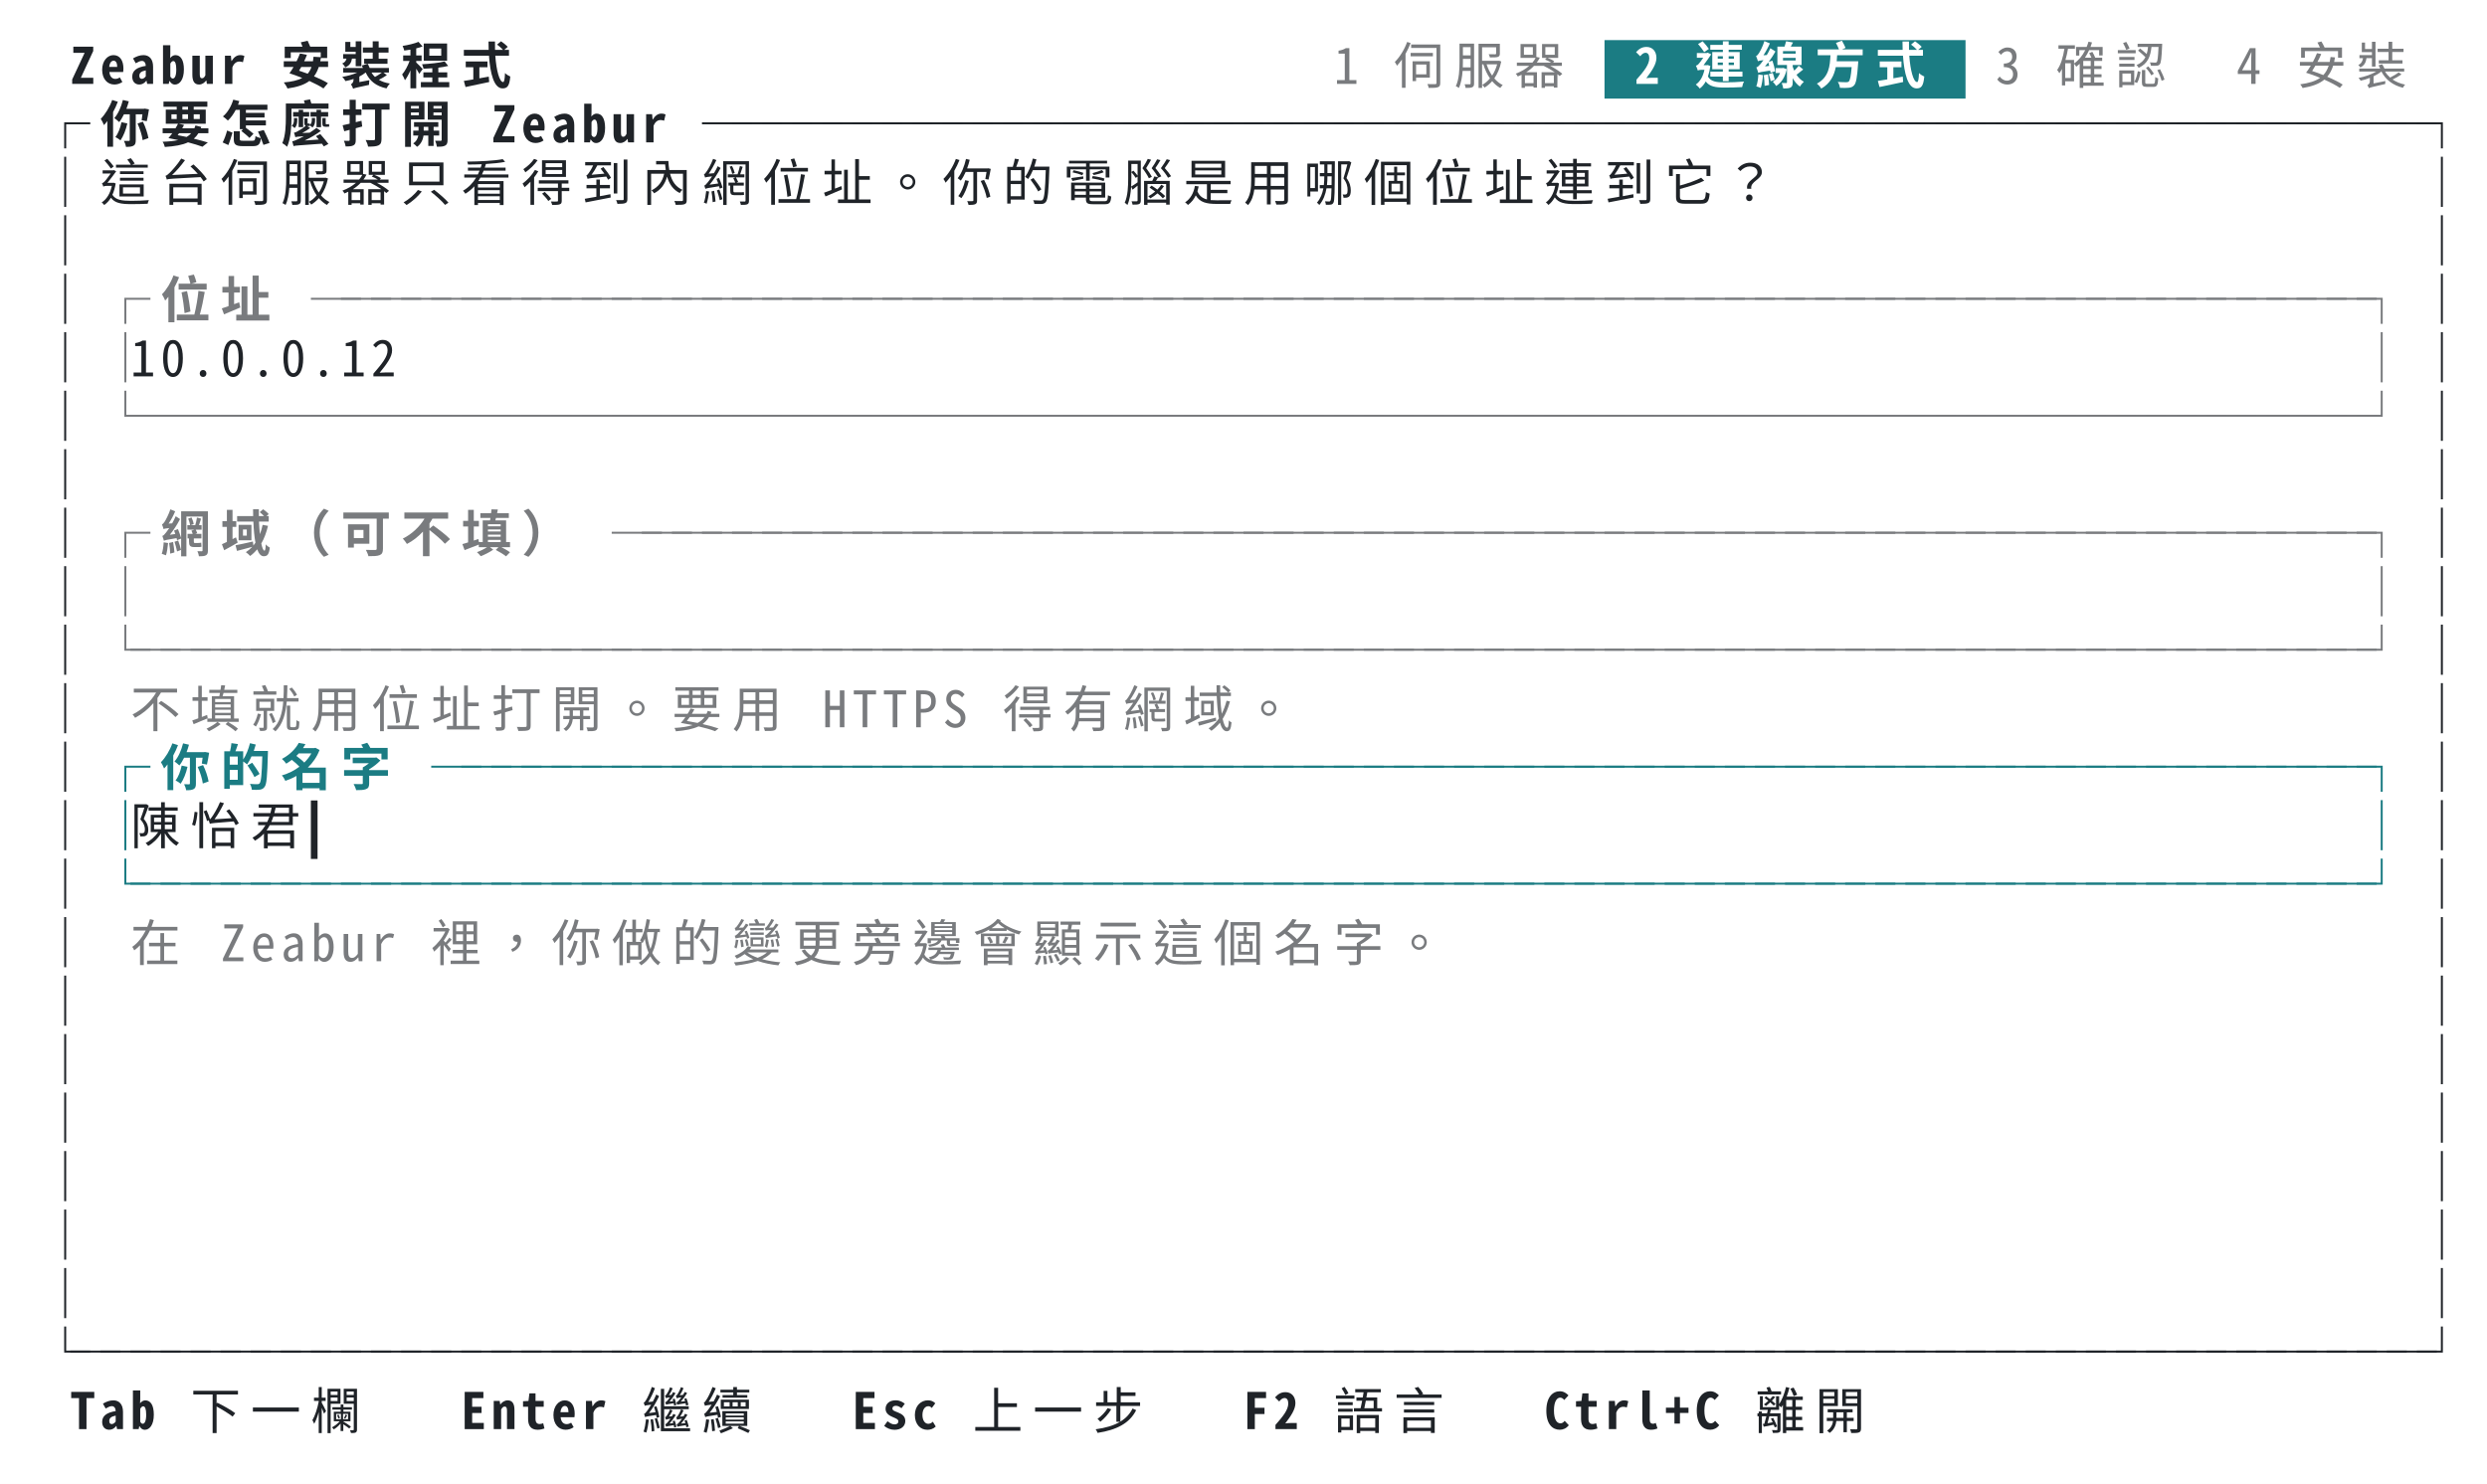
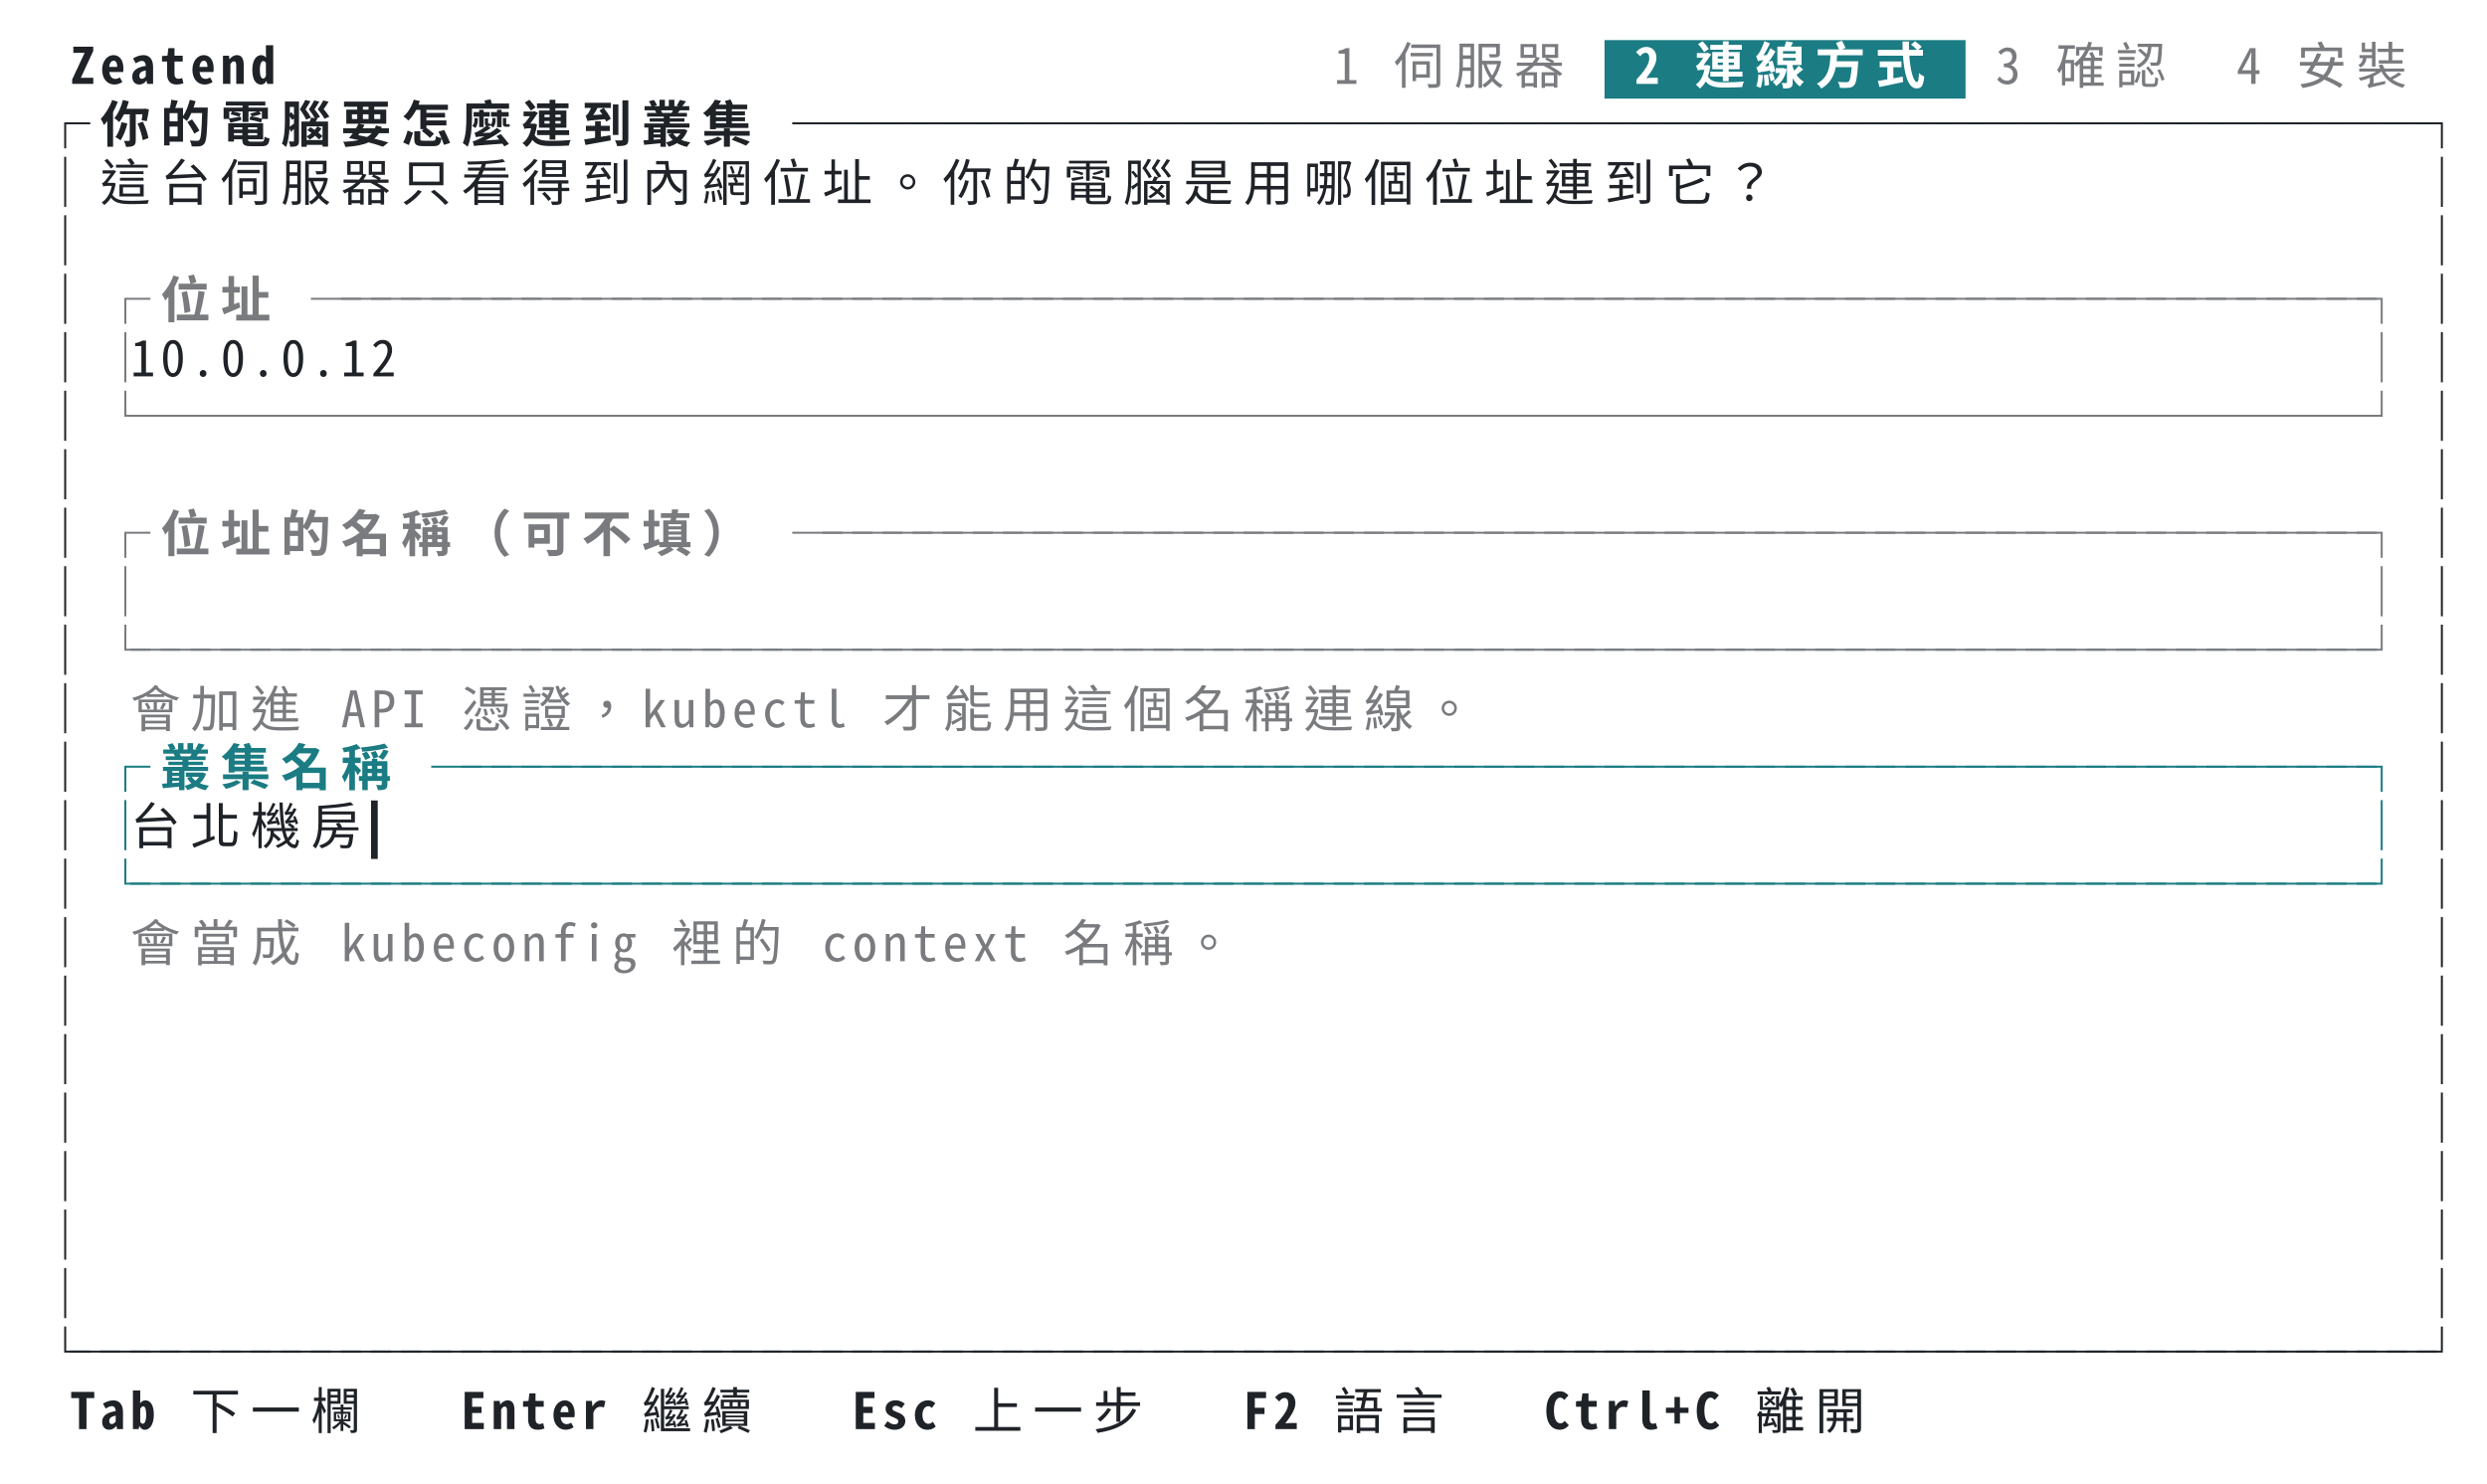
<svg xmlns="http://www.w3.org/2000/svg" xml:lang="zh-TW" width="744" height="444" viewBox="0 0 744 444">
  <style>svg{font:15px ui-monospace,SFMono-Regular,Menlo,'PingFang TC','PingFang SC','Hiragino Sans','Noto Sans Mono CJK TC',monospace}.bold{font-weight:700}.dim{opacity:.6}.f-fg{fill:#1f2328}.b-fg{fill:#1f2328}.f-bg{fill:#ffffff}.b-bg{fill:#ffffff}.f-black{fill:#24292f}.b-black{fill:#24292f}.f-red{fill:#cf222e}.b-red{fill:#cf222e}.f-green{fill:#116329}.b-green{fill:#116329}.f-yellow{fill:#9a6700}.b-yellow{fill:#9a6700}.f-blue{fill:#0969da}.b-blue{fill:#0969da}.f-magenta{fill:#8250df}.b-magenta{fill:#8250df}.f-cyan{fill:#1b7c83}.b-cyan{fill:#1b7c83}.f-gray{fill:#6e7781}.b-gray{fill:#6e7781}.f-darkgray{fill:#57606a}.b-darkgray{fill:#57606a}.f-white{fill:#6e7781}.b-white{fill:#6e7781}.f-lightcyan{fill:#1b7c83}.b-lightcyan{fill:#1b7c83}.f-lightgreen{fill:#116329}.b-lightgreen{fill:#116329}@media (prefers-color-scheme:dark){.f-fg{fill:#e6edf3}.b-fg{fill:#e6edf3}.f-bg{fill:#0d1117}.b-bg{fill:#0d1117}.f-black{fill:#484f58}.b-black{fill:#484f58}.f-red{fill:#ff7b72}.b-red{fill:#ff7b72}.f-green{fill:#3fb950}.b-green{fill:#3fb950}.f-yellow{fill:#d29922}.b-yellow{fill:#d29922}.f-blue{fill:#58a6ff}.b-blue{fill:#58a6ff}.f-magenta{fill:#bc8cff}.b-magenta{fill:#bc8cff}.f-cyan{fill:#39c5cf}.b-cyan{fill:#39c5cf}.f-gray{fill:#8b949e}.b-gray{fill:#8b949e}.f-darkgray{fill:#6e7681}.b-darkgray{fill:#6e7681}.f-white{fill:#b1bac4}.b-white{fill:#b1bac4}.f-lightcyan{fill:#56d4dd}.b-lightcyan{fill:#56d4dd}.f-lightgreen{fill:#56d364}.b-lightgreen{fill:#56d364}}</style>
  <rect class="b-bg" width="100%" height="100%" />
  <g class="f-fg bold">
    <text x="21.0" y="25.1">Z</text>
    <text x="30.0" y="25.1">e</text>
    <text x="39.0" y="25.1">a</text>
-     <text x="48.0" y="25.1">b</text>
-     <text x="57.0" y="25.1">u</text>
-     <text x="66.0" y="25.1">r</text>
-     <text x="84.0" y="25.1">安</text>
-     <text x="102.0" y="25.1">裝</text>
-     <text x="120.0" y="25.1">程</text>
-     <text x="138.0" y="25.1">式</text>
+     <text x="48.0" y="25.1">t</text>
+     <text x="57.0" y="25.1">e</text>
+     <text x="66.0" y="25.1">n</text>
+     <text x="75.0" y="25.1">d</text>
  </g>
  <g class="f-fg dim">
    <text x="399.0" y="25.1">1</text>
    <text x="417.0" y="25.1">伺</text>
    <text x="435.0" y="25.1">服</text>
    <text x="453.0" y="25.1">器</text>
  </g>
  <rect class="b-cyan" x="480.0" y="12.0" width="108.0" height="17.5" />
  <g class="f-bg bold">
    <text x="489.0" y="25.1">2</text>
    <text x="507.0" y="25.1">連</text>
    <text x="525.0" y="25.1">線</text>
    <text x="543.0" y="25.1">方</text>
    <text x="561.0" y="25.1">式</text>
  </g>
  <g class="f-fg dim">
    <text x="597.0" y="25.1">3</text>
    <text x="615.0" y="25.1">確</text>
    <text x="633.0" y="25.1">認</text>
    <text x="669.0" y="25.1">4</text>
    <text x="687.0" y="25.1">安</text>
    <text x="705.0" y="25.1">裝</text>
  </g>
  <g class="f-fg">
    <text x="12.0" y="42.6">┌</text>
  </g>
  <g class="f-fg bold">
    <text x="30.0" y="42.6">你</text>
-     <text x="48.0" y="42.6">要</text>
-     <text x="66.0" y="42.6">怎</text>
-     <text x="84.0" y="42.6">麼</text>
-     <text x="102.0" y="42.6">打</text>
-     <text x="120.0" y="42.6">開</text>
-     <text x="147.0" y="42.6">Z</text>
-     <text x="156.0" y="42.6">e</text>
-     <text x="165.0" y="42.6">a</text>
-     <text x="174.0" y="42.6">b</text>
-     <text x="183.0" y="42.6">u</text>
-     <text x="192.0" y="42.6">r</text>
-   </g>
-   <g class="f-fg">
-     <text x="210.0" y="42.6">─</text>
-     <text x="219.0" y="42.6">─</text>
-     <text x="228.0" y="42.6">─</text>
+     <text x="48.0" y="42.6">的</text>
+     <text x="66.0" y="42.6">電</text>
+     <text x="84.0" y="42.6">腦</text>
+     <text x="102.0" y="42.6">要</text>
+     <text x="120.0" y="42.6">怎</text>
+     <text x="138.0" y="42.6">麼</text>
+     <text x="156.0" y="42.6">連</text>
+     <text x="174.0" y="42.6">到</text>
+     <text x="192.0" y="42.6">叢</text>
+     <text x="210.0" y="42.6">集</text>
+   </g>
+   <g class="f-fg">
    <text x="237.0" y="42.6">─</text>
    <text x="246.0" y="42.6">─</text>
    <text x="255.0" y="42.6">─</text>
    <text x="264.0" y="42.6">─</text>
    <text x="273.0" y="42.6">─</text>
    <text x="282.0" y="42.6">─</text>
    <text x="291.0" y="42.6">─</text>
    <text x="300.0" y="42.6">─</text>
    <text x="309.0" y="42.6">─</text>
    <text x="318.0" y="42.6">─</text>
    <text x="327.0" y="42.6">─</text>
    <text x="336.0" y="42.6">─</text>
    <text x="345.0" y="42.6">─</text>
    <text x="354.0" y="42.6">─</text>
    <text x="363.0" y="42.6">─</text>
    <text x="372.0" y="42.6">─</text>
    <text x="381.0" y="42.6">─</text>
    <text x="390.0" y="42.6">─</text>
    <text x="399.0" y="42.6">─</text>
    <text x="408.0" y="42.6">─</text>
    <text x="417.0" y="42.6">─</text>
    <text x="426.0" y="42.6">─</text>
    <text x="435.0" y="42.6">─</text>
    <text x="444.0" y="42.6">─</text>
    <text x="453.0" y="42.6">─</text>
    <text x="462.0" y="42.6">─</text>
    <text x="471.0" y="42.6">─</text>
    <text x="480.0" y="42.6">─</text>
    <text x="489.0" y="42.6">─</text>
    <text x="498.0" y="42.6">─</text>
    <text x="507.0" y="42.6">─</text>
    <text x="516.0" y="42.6">─</text>
    <text x="525.0" y="42.6">─</text>
    <text x="534.0" y="42.6">─</text>
    <text x="543.0" y="42.6">─</text>
    <text x="552.0" y="42.6">─</text>
    <text x="561.0" y="42.6">─</text>
    <text x="570.0" y="42.6">─</text>
    <text x="579.0" y="42.6">─</text>
    <text x="588.0" y="42.6">─</text>
    <text x="597.0" y="42.6">─</text>
    <text x="606.0" y="42.6">─</text>
    <text x="615.0" y="42.6">─</text>
    <text x="624.0" y="42.6">─</text>
    <text x="633.0" y="42.6">─</text>
    <text x="642.0" y="42.6">─</text>
    <text x="651.0" y="42.6">─</text>
    <text x="660.0" y="42.6">─</text>
    <text x="669.0" y="42.6">─</text>
    <text x="678.0" y="42.6">─</text>
    <text x="687.0" y="42.6">─</text>
    <text x="696.0" y="42.6">─</text>
    <text x="705.0" y="42.6">─</text>
    <text x="714.0" y="42.6">─</text>
    <text x="723.0" y="42.6">┐</text>
  </g>
  <g class="f-fg">
    <text x="12.0" y="60.1">│</text>
    <text x="30.0" y="60.1">這</text>
    <text x="48.0" y="60.1">台</text>
    <text x="66.0" y="60.1">伺</text>
    <text x="84.0" y="60.1">服</text>
    <text x="102.0" y="60.1">器</text>
    <text x="120.0" y="60.1">只</text>
    <text x="138.0" y="60.1">看</text>
    <text x="156.0" y="60.1">得</text>
    <text x="174.0" y="60.1">到</text>
    <text x="192.0" y="60.1">內</text>
    <text x="210.0" y="60.1">網</text>
    <text x="228.0" y="60.1">位</text>
    <text x="246.0" y="60.1">址</text>
    <text x="264.0" y="60.1">。</text>
    <text x="282.0" y="60.1">你</text>
    <text x="300.0" y="60.1">的</text>
    <text x="318.0" y="60.1">電</text>
    <text x="336.0" y="60.1">腦</text>
    <text x="354.0" y="60.1">是</text>
    <text x="372.0" y="60.1">用</text>
    <text x="390.0" y="60.1">哪</text>
    <text x="408.0" y="60.1">個</text>
    <text x="426.0" y="60.1">位</text>
    <text x="444.0" y="60.1">址</text>
    <text x="462.0" y="60.1">連</text>
    <text x="480.0" y="60.1">到</text>
    <text x="498.0" y="60.1">它</text>
    <text x="516.0" y="60.1">？</text>
    <text x="723.0" y="60.1">│</text>
  </g>
  <g class="f-fg">
    <text x="12.0" y="77.6">│</text>
    <text x="723.0" y="77.6">│</text>
  </g>
  <g class="f-fg">
    <text x="12.0" y="95.1">│</text>
  </g>
  <g class="f-fg dim">
    <text x="30.0" y="95.1">┌</text>
  </g>
  <g class="f-fg bold dim">
    <text x="48.0" y="95.1">位</text>
    <text x="66.0" y="95.1">址</text>
  </g>
  <g class="f-fg dim">
    <text x="93.0" y="95.1">─</text>
    <text x="102.0" y="95.1">─</text>
    <text x="111.0" y="95.1">─</text>
    <text x="120.0" y="95.1">─</text>
    <text x="129.0" y="95.1">─</text>
    <text x="138.0" y="95.1">─</text>
    <text x="147.0" y="95.1">─</text>
    <text x="156.0" y="95.1">─</text>
    <text x="165.0" y="95.1">─</text>
    <text x="174.0" y="95.1">─</text>
    <text x="183.0" y="95.1">─</text>
    <text x="192.0" y="95.1">─</text>
    <text x="201.0" y="95.1">─</text>
    <text x="210.0" y="95.1">─</text>
    <text x="219.0" y="95.1">─</text>
    <text x="228.0" y="95.1">─</text>
    <text x="237.0" y="95.1">─</text>
    <text x="246.0" y="95.1">─</text>
    <text x="255.0" y="95.1">─</text>
    <text x="264.0" y="95.1">─</text>
    <text x="273.0" y="95.1">─</text>
    <text x="282.0" y="95.1">─</text>
    <text x="291.0" y="95.1">─</text>
    <text x="300.0" y="95.1">─</text>
    <text x="309.0" y="95.1">─</text>
    <text x="318.0" y="95.1">─</text>
    <text x="327.0" y="95.1">─</text>
    <text x="336.0" y="95.1">─</text>
    <text x="345.0" y="95.1">─</text>
    <text x="354.0" y="95.1">─</text>
    <text x="363.0" y="95.1">─</text>
    <text x="372.0" y="95.1">─</text>
    <text x="381.0" y="95.1">─</text>
    <text x="390.0" y="95.1">─</text>
    <text x="399.0" y="95.1">─</text>
    <text x="408.0" y="95.1">─</text>
    <text x="417.0" y="95.1">─</text>
    <text x="426.0" y="95.1">─</text>
    <text x="435.0" y="95.1">─</text>
    <text x="444.0" y="95.1">─</text>
    <text x="453.0" y="95.1">─</text>
    <text x="462.0" y="95.1">─</text>
    <text x="471.0" y="95.1">─</text>
    <text x="480.0" y="95.1">─</text>
    <text x="489.0" y="95.1">─</text>
    <text x="498.0" y="95.1">─</text>
    <text x="507.0" y="95.1">─</text>
    <text x="516.0" y="95.1">─</text>
    <text x="525.0" y="95.1">─</text>
    <text x="534.0" y="95.1">─</text>
    <text x="543.0" y="95.1">─</text>
    <text x="552.0" y="95.1">─</text>
    <text x="561.0" y="95.1">─</text>
    <text x="570.0" y="95.1">─</text>
    <text x="579.0" y="95.1">─</text>
    <text x="588.0" y="95.1">─</text>
    <text x="597.0" y="95.1">─</text>
    <text x="606.0" y="95.1">─</text>
    <text x="615.0" y="95.1">─</text>
    <text x="624.0" y="95.1">─</text>
    <text x="633.0" y="95.1">─</text>
    <text x="642.0" y="95.1">─</text>
    <text x="651.0" y="95.1">─</text>
    <text x="660.0" y="95.1">─</text>
    <text x="669.0" y="95.1">─</text>
    <text x="678.0" y="95.1">─</text>
    <text x="687.0" y="95.1">─</text>
    <text x="696.0" y="95.1">─</text>
    <text x="705.0" y="95.1">┐</text>
  </g>
  <g class="f-fg">
    <text x="723.0" y="95.1">│</text>
  </g>
  <g class="f-fg">
    <text x="12.0" y="112.6">│</text>
  </g>
  <g class="f-fg dim">
    <text x="30.0" y="112.6">│</text>
  </g>
  <g class="f-fg">
    <text x="39.0" y="112.6">1</text>
    <text x="48.0" y="112.6">0</text>
    <text x="57.0" y="112.6">.</text>
    <text x="66.0" y="112.6">0</text>
    <text x="75.0" y="112.6">.</text>
    <text x="84.0" y="112.6">0</text>
    <text x="93.0" y="112.6">.</text>
    <text x="102.0" y="112.6">1</text>
    <text x="111.0" y="112.6">2</text>
  </g>
  <g class="f-fg dim">
    <text x="705.0" y="112.6">│</text>
  </g>
  <g class="f-fg">
    <text x="723.0" y="112.6">│</text>
  </g>
  <g class="f-fg">
    <text x="12.0" y="130.1">│</text>
  </g>
  <g class="f-fg dim">
    <text x="30.0" y="130.1">└</text>
    <text x="39.0" y="130.1">─</text>
    <text x="48.0" y="130.1">─</text>
    <text x="57.0" y="130.1">─</text>
    <text x="66.0" y="130.1">─</text>
    <text x="75.0" y="130.1">─</text>
    <text x="84.0" y="130.1">─</text>
    <text x="93.0" y="130.1">─</text>
    <text x="102.0" y="130.1">─</text>
    <text x="111.0" y="130.1">─</text>
    <text x="120.0" y="130.1">─</text>
    <text x="129.0" y="130.1">─</text>
    <text x="138.0" y="130.1">─</text>
    <text x="147.0" y="130.1">─</text>
    <text x="156.0" y="130.1">─</text>
    <text x="165.0" y="130.1">─</text>
    <text x="174.0" y="130.1">─</text>
    <text x="183.0" y="130.1">─</text>
    <text x="192.0" y="130.1">─</text>
    <text x="201.0" y="130.1">─</text>
    <text x="210.0" y="130.1">─</text>
    <text x="219.0" y="130.1">─</text>
    <text x="228.0" y="130.1">─</text>
    <text x="237.0" y="130.1">─</text>
    <text x="246.0" y="130.1">─</text>
    <text x="255.0" y="130.1">─</text>
    <text x="264.0" y="130.1">─</text>
    <text x="273.0" y="130.1">─</text>
    <text x="282.0" y="130.1">─</text>
    <text x="291.0" y="130.1">─</text>
    <text x="300.0" y="130.1">─</text>
    <text x="309.0" y="130.1">─</text>
    <text x="318.0" y="130.1">─</text>
    <text x="327.0" y="130.1">─</text>
    <text x="336.0" y="130.1">─</text>
    <text x="345.0" y="130.1">─</text>
    <text x="354.0" y="130.1">─</text>
    <text x="363.0" y="130.1">─</text>
    <text x="372.0" y="130.1">─</text>
    <text x="381.0" y="130.1">─</text>
    <text x="390.0" y="130.1">─</text>
    <text x="399.0" y="130.1">─</text>
    <text x="408.0" y="130.1">─</text>
    <text x="417.0" y="130.1">─</text>
    <text x="426.0" y="130.1">─</text>
    <text x="435.0" y="130.1">─</text>
    <text x="444.0" y="130.1">─</text>
    <text x="453.0" y="130.1">─</text>
    <text x="462.0" y="130.1">─</text>
    <text x="471.0" y="130.1">─</text>
    <text x="480.0" y="130.1">─</text>
    <text x="489.0" y="130.1">─</text>
    <text x="498.0" y="130.1">─</text>
    <text x="507.0" y="130.1">─</text>
    <text x="516.0" y="130.1">─</text>
    <text x="525.0" y="130.1">─</text>
    <text x="534.0" y="130.1">─</text>
    <text x="543.0" y="130.1">─</text>
    <text x="552.0" y="130.1">─</text>
    <text x="561.0" y="130.1">─</text>
    <text x="570.0" y="130.1">─</text>
    <text x="579.0" y="130.1">─</text>
    <text x="588.0" y="130.1">─</text>
    <text x="597.0" y="130.1">─</text>
    <text x="606.0" y="130.1">─</text>
    <text x="615.0" y="130.1">─</text>
    <text x="624.0" y="130.1">─</text>
    <text x="633.0" y="130.1">─</text>
    <text x="642.0" y="130.1">─</text>
    <text x="651.0" y="130.1">─</text>
    <text x="660.0" y="130.1">─</text>
    <text x="669.0" y="130.1">─</text>
    <text x="678.0" y="130.1">─</text>
    <text x="687.0" y="130.1">─</text>
    <text x="696.0" y="130.1">─</text>
    <text x="705.0" y="130.1">┘</text>
  </g>
  <g class="f-fg">
    <text x="723.0" y="130.1">│</text>
  </g>
  <g class="f-fg">
    <text x="12.0" y="147.6">│</text>
    <text x="723.0" y="147.6">│</text>
  </g>
  <g class="f-fg">
    <text x="12.0" y="165.1">│</text>
  </g>
  <g class="f-fg dim">
    <text x="30.0" y="165.1">┌</text>
  </g>
  <g class="f-fg bold dim">
-     <text x="48.0" y="165.1">網</text>
-     <text x="66.0" y="165.1">域</text>
-     <text x="84.0" y="165.1">（</text>
-     <text x="102.0" y="165.1">可</text>
-     <text x="120.0" y="165.1">不</text>
-     <text x="138.0" y="165.1">填</text>
-     <text x="156.0" y="165.1">）</text>
-   </g>
-   <g class="f-fg dim">
-     <text x="183.0" y="165.1">─</text>
-     <text x="192.0" y="165.1">─</text>
-     <text x="201.0" y="165.1">─</text>
-     <text x="210.0" y="165.1">─</text>
-     <text x="219.0" y="165.1">─</text>
-     <text x="228.0" y="165.1">─</text>
+     <text x="48.0" y="165.1">位</text>
+     <text x="66.0" y="165.1">址</text>
+     <text x="84.0" y="165.1">的</text>
+     <text x="102.0" y="165.1">名</text>
+     <text x="120.0" y="165.1">稱</text>
+     <text x="138.0" y="165.1">（</text>
+     <text x="156.0" y="165.1">可</text>
+     <text x="174.0" y="165.1">不</text>
+     <text x="192.0" y="165.1">填</text>
+     <text x="210.0" y="165.1">）</text>
+   </g>
+   <g class="f-fg dim">
    <text x="237.0" y="165.1">─</text>
    <text x="246.0" y="165.1">─</text>
    <text x="255.0" y="165.1">─</text>
    <text x="264.0" y="165.1">─</text>
    <text x="273.0" y="165.1">─</text>
    <text x="282.0" y="165.1">─</text>
    <text x="291.0" y="165.1">─</text>
    <text x="300.0" y="165.1">─</text>
    <text x="309.0" y="165.1">─</text>
    <text x="318.0" y="165.1">─</text>
    <text x="327.0" y="165.1">─</text>
    <text x="336.0" y="165.1">─</text>
    <text x="345.0" y="165.1">─</text>
    <text x="354.0" y="165.1">─</text>
    <text x="363.0" y="165.1">─</text>
    <text x="372.0" y="165.1">─</text>
    <text x="381.0" y="165.1">─</text>
    <text x="390.0" y="165.1">─</text>
    <text x="399.0" y="165.1">─</text>
    <text x="408.0" y="165.1">─</text>
    <text x="417.0" y="165.1">─</text>
    <text x="426.0" y="165.1">─</text>
    <text x="435.0" y="165.1">─</text>
    <text x="444.0" y="165.1">─</text>
    <text x="453.0" y="165.1">─</text>
    <text x="462.0" y="165.1">─</text>
    <text x="471.0" y="165.1">─</text>
    <text x="480.0" y="165.1">─</text>
    <text x="489.0" y="165.1">─</text>
    <text x="498.0" y="165.1">─</text>
    <text x="507.0" y="165.1">─</text>
    <text x="516.0" y="165.1">─</text>
    <text x="525.0" y="165.1">─</text>
    <text x="534.0" y="165.1">─</text>
    <text x="543.0" y="165.1">─</text>
    <text x="552.0" y="165.1">─</text>
    <text x="561.0" y="165.1">─</text>
    <text x="570.0" y="165.1">─</text>
    <text x="579.0" y="165.1">─</text>
    <text x="588.0" y="165.1">─</text>
    <text x="597.0" y="165.1">─</text>
    <text x="606.0" y="165.1">─</text>
    <text x="615.0" y="165.1">─</text>
    <text x="624.0" y="165.1">─</text>
    <text x="633.0" y="165.1">─</text>
    <text x="642.0" y="165.1">─</text>
    <text x="651.0" y="165.1">─</text>
    <text x="660.0" y="165.1">─</text>
    <text x="669.0" y="165.1">─</text>
    <text x="678.0" y="165.1">─</text>
    <text x="687.0" y="165.1">─</text>
    <text x="696.0" y="165.1">─</text>
    <text x="705.0" y="165.1">┐</text>
  </g>
  <g class="f-fg">
    <text x="723.0" y="165.1">│</text>
  </g>
  <g class="f-fg">
    <text x="12.0" y="182.6">│</text>
  </g>
  <g class="f-fg dim">
    <text x="30.0" y="182.6">│</text>
  </g>
  <g class="f-fg dim">
    <text x="705.0" y="182.6">│</text>
  </g>
  <g class="f-fg">
    <text x="723.0" y="182.6">│</text>
  </g>
  <g class="f-fg">
    <text x="12.0" y="200.1">│</text>
  </g>
  <g class="f-fg dim">
    <text x="30.0" y="200.1">└</text>
    <text x="39.0" y="200.1">─</text>
    <text x="48.0" y="200.1">─</text>
    <text x="57.0" y="200.1">─</text>
    <text x="66.0" y="200.1">─</text>
    <text x="75.0" y="200.1">─</text>
    <text x="84.0" y="200.1">─</text>
    <text x="93.0" y="200.1">─</text>
    <text x="102.0" y="200.1">─</text>
    <text x="111.0" y="200.1">─</text>
    <text x="120.0" y="200.1">─</text>
    <text x="129.0" y="200.1">─</text>
    <text x="138.0" y="200.1">─</text>
    <text x="147.0" y="200.1">─</text>
    <text x="156.0" y="200.1">─</text>
    <text x="165.0" y="200.1">─</text>
    <text x="174.0" y="200.1">─</text>
    <text x="183.0" y="200.1">─</text>
    <text x="192.0" y="200.1">─</text>
    <text x="201.0" y="200.1">─</text>
    <text x="210.0" y="200.1">─</text>
    <text x="219.0" y="200.1">─</text>
    <text x="228.0" y="200.1">─</text>
    <text x="237.0" y="200.1">─</text>
    <text x="246.0" y="200.1">─</text>
    <text x="255.0" y="200.1">─</text>
    <text x="264.0" y="200.1">─</text>
    <text x="273.0" y="200.1">─</text>
    <text x="282.0" y="200.1">─</text>
    <text x="291.0" y="200.1">─</text>
    <text x="300.0" y="200.1">─</text>
    <text x="309.0" y="200.1">─</text>
    <text x="318.0" y="200.1">─</text>
    <text x="327.0" y="200.1">─</text>
    <text x="336.0" y="200.1">─</text>
    <text x="345.0" y="200.1">─</text>
    <text x="354.0" y="200.1">─</text>
    <text x="363.0" y="200.1">─</text>
    <text x="372.0" y="200.1">─</text>
    <text x="381.0" y="200.1">─</text>
    <text x="390.0" y="200.1">─</text>
    <text x="399.0" y="200.1">─</text>
    <text x="408.0" y="200.1">─</text>
    <text x="417.0" y="200.1">─</text>
    <text x="426.0" y="200.1">─</text>
    <text x="435.0" y="200.1">─</text>
    <text x="444.0" y="200.1">─</text>
    <text x="453.0" y="200.1">─</text>
    <text x="462.0" y="200.1">─</text>
    <text x="471.0" y="200.1">─</text>
    <text x="480.0" y="200.1">─</text>
    <text x="489.0" y="200.1">─</text>
    <text x="498.0" y="200.1">─</text>
    <text x="507.0" y="200.1">─</text>
    <text x="516.0" y="200.1">─</text>
    <text x="525.0" y="200.1">─</text>
    <text x="534.0" y="200.1">─</text>
    <text x="543.0" y="200.1">─</text>
    <text x="552.0" y="200.1">─</text>
    <text x="561.0" y="200.1">─</text>
    <text x="570.0" y="200.1">─</text>
    <text x="579.0" y="200.1">─</text>
    <text x="588.0" y="200.1">─</text>
    <text x="597.0" y="200.1">─</text>
    <text x="606.0" y="200.1">─</text>
    <text x="615.0" y="200.1">─</text>
    <text x="624.0" y="200.1">─</text>
    <text x="633.0" y="200.1">─</text>
    <text x="642.0" y="200.1">─</text>
    <text x="651.0" y="200.1">─</text>
    <text x="660.0" y="200.1">─</text>
    <text x="669.0" y="200.1">─</text>
    <text x="678.0" y="200.1">─</text>
    <text x="687.0" y="200.1">─</text>
    <text x="696.0" y="200.1">─</text>
    <text x="705.0" y="200.1">┘</text>
  </g>
  <g class="f-fg">
    <text x="723.0" y="200.1">│</text>
  </g>
  <g class="f-fg">
    <text x="12.0" y="217.6">│</text>
  </g>
  <g class="f-fg dim">
-     <text x="39.0" y="217.6">不</text>
-     <text x="57.0" y="217.6">填</text>
-     <text x="75.0" y="217.6">就</text>
-     <text x="93.0" y="217.6">用</text>
-     <text x="111.0" y="217.6">位</text>
-     <text x="129.0" y="217.6">址</text>
-     <text x="147.0" y="217.6">打</text>
-     <text x="165.0" y="217.6">開</text>
-     <text x="183.0" y="217.6">。</text>
-     <text x="201.0" y="217.6">要</text>
-     <text x="219.0" y="217.6">用</text>
-     <text x="246.0" y="217.6">H</text>
-     <text x="255.0" y="217.6">T</text>
-     <text x="264.0" y="217.6">T</text>
-     <text x="273.0" y="217.6">P</text>
-     <text x="282.0" y="217.6">S</text>
-     <text x="300.0" y="217.6">得</text>
-     <text x="318.0" y="217.6">有</text>
-     <text x="336.0" y="217.6">網</text>
-     <text x="354.0" y="217.6">域</text>
-     <text x="372.0" y="217.6">。</text>
+     <text x="39.0" y="217.6">會</text>
+     <text x="57.0" y="217.6">加</text>
+     <text x="75.0" y="217.6">進</text>
+     <text x="102.0" y="217.6">A</text>
+     <text x="111.0" y="217.6">P</text>
+     <text x="120.0" y="217.6">I</text>
+     <text x="138.0" y="217.6">憑</text>
+     <text x="156.0" y="217.6">證</text>
+     <text x="174.0" y="217.6">，</text>
+     <text x="192.0" y="217.6">k</text>
+     <text x="201.0" y="217.6">u</text>
+     <text x="210.0" y="217.6">b</text>
+     <text x="219.0" y="217.6">e</text>
+     <text x="228.0" y="217.6">c</text>
+     <text x="237.0" y="217.6">t</text>
+     <text x="246.0" y="217.6">l</text>
+     <text x="264.0" y="217.6">才</text>
+     <text x="282.0" y="217.6">能</text>
+     <text x="300.0" y="217.6">用</text>
+     <text x="318.0" y="217.6">這</text>
+     <text x="336.0" y="217.6">個</text>
+     <text x="354.0" y="217.6">名</text>
+     <text x="372.0" y="217.6">稱</text>
+     <text x="390.0" y="217.6">連</text>
+     <text x="408.0" y="217.6">線</text>
+     <text x="426.0" y="217.6">。</text>
  </g>
  <g class="f-fg">
    <text x="723.0" y="217.6">│</text>
  </g>
  <g class="f-fg">
    <text x="12.0" y="235.1">│</text>
  </g>
  <g class="f-cyan">
    <text x="30.0" y="235.1">┌</text>
  </g>
  <g class="f-cyan bold">
-     <text x="48.0" y="235.1">你</text>
-     <text x="66.0" y="235.1">的</text>
+     <text x="48.0" y="235.1">叢</text>
+     <text x="66.0" y="235.1">集</text>
    <text x="84.0" y="235.1">名</text>
-     <text x="102.0" y="235.1">字</text>
+     <text x="102.0" y="235.1">稱</text>
  </g>
  <g class="f-cyan">
    <text x="129.0" y="235.1">─</text>
    <text x="138.0" y="235.1">─</text>
    <text x="147.0" y="235.1">─</text>
    <text x="156.0" y="235.1">─</text>
    <text x="165.0" y="235.1">─</text>
    <text x="174.0" y="235.1">─</text>
    <text x="183.0" y="235.1">─</text>
    <text x="192.0" y="235.1">─</text>
    <text x="201.0" y="235.1">─</text>
    <text x="210.0" y="235.1">─</text>
    <text x="219.0" y="235.1">─</text>
    <text x="228.0" y="235.1">─</text>
    <text x="237.0" y="235.1">─</text>
    <text x="246.0" y="235.1">─</text>
    <text x="255.0" y="235.1">─</text>
    <text x="264.0" y="235.1">─</text>
    <text x="273.0" y="235.1">─</text>
    <text x="282.0" y="235.1">─</text>
    <text x="291.0" y="235.1">─</text>
    <text x="300.0" y="235.1">─</text>
    <text x="309.0" y="235.1">─</text>
    <text x="318.0" y="235.1">─</text>
    <text x="327.0" y="235.1">─</text>
    <text x="336.0" y="235.1">─</text>
    <text x="345.0" y="235.1">─</text>
    <text x="354.0" y="235.1">─</text>
    <text x="363.0" y="235.1">─</text>
    <text x="372.0" y="235.1">─</text>
    <text x="381.0" y="235.1">─</text>
    <text x="390.0" y="235.1">─</text>
    <text x="399.0" y="235.1">─</text>
    <text x="408.0" y="235.1">─</text>
    <text x="417.0" y="235.1">─</text>
    <text x="426.0" y="235.1">─</text>
    <text x="435.0" y="235.1">─</text>
    <text x="444.0" y="235.1">─</text>
    <text x="453.0" y="235.1">─</text>
    <text x="462.0" y="235.1">─</text>
    <text x="471.0" y="235.1">─</text>
    <text x="480.0" y="235.1">─</text>
    <text x="489.0" y="235.1">─</text>
    <text x="498.0" y="235.1">─</text>
    <text x="507.0" y="235.1">─</text>
    <text x="516.0" y="235.1">─</text>
    <text x="525.0" y="235.1">─</text>
    <text x="534.0" y="235.1">─</text>
    <text x="543.0" y="235.1">─</text>
    <text x="552.0" y="235.1">─</text>
    <text x="561.0" y="235.1">─</text>
    <text x="570.0" y="235.1">─</text>
    <text x="579.0" y="235.1">─</text>
    <text x="588.0" y="235.1">─</text>
    <text x="597.0" y="235.1">─</text>
    <text x="606.0" y="235.1">─</text>
    <text x="615.0" y="235.1">─</text>
    <text x="624.0" y="235.1">─</text>
    <text x="633.0" y="235.1">─</text>
    <text x="642.0" y="235.1">─</text>
    <text x="651.0" y="235.1">─</text>
    <text x="660.0" y="235.1">─</text>
    <text x="669.0" y="235.1">─</text>
    <text x="678.0" y="235.1">─</text>
    <text x="687.0" y="235.1">─</text>
    <text x="696.0" y="235.1">─</text>
    <text x="705.0" y="235.1">┐</text>
  </g>
  <g class="f-fg">
    <text x="723.0" y="235.1">│</text>
  </g>
  <g class="f-fg">
    <text x="12.0" y="252.6">│</text>
  </g>
  <g class="f-cyan">
    <text x="30.0" y="252.6">│</text>
  </g>
  <g class="f-fg">
-     <text x="39.0" y="252.6">陳</text>
-     <text x="57.0" y="252.6">怡</text>
-     <text x="75.0" y="252.6">君</text>
+     <text x="39.0" y="252.6">台</text>
+     <text x="57.0" y="252.6">北</text>
+     <text x="75.0" y="252.6">機</text>
+     <text x="93.0" y="252.6">房</text>
  </g>
  <g class="f-cyan">
    <text x="705.0" y="252.6">│</text>
  </g>
  <g class="f-fg">
    <text x="723.0" y="252.6">│</text>
  </g>
  <g class="f-fg">
    <text x="12.0" y="270.1">│</text>
  </g>
  <g class="f-cyan">
    <text x="30.0" y="270.1">└</text>
    <text x="39.0" y="270.1">─</text>
    <text x="48.0" y="270.1">─</text>
    <text x="57.0" y="270.1">─</text>
    <text x="66.0" y="270.1">─</text>
    <text x="75.0" y="270.1">─</text>
    <text x="84.0" y="270.1">─</text>
    <text x="93.0" y="270.1">─</text>
    <text x="102.0" y="270.1">─</text>
    <text x="111.0" y="270.1">─</text>
    <text x="120.0" y="270.1">─</text>
    <text x="129.0" y="270.1">─</text>
    <text x="138.0" y="270.1">─</text>
    <text x="147.0" y="270.1">─</text>
    <text x="156.0" y="270.1">─</text>
    <text x="165.0" y="270.1">─</text>
    <text x="174.0" y="270.1">─</text>
    <text x="183.0" y="270.1">─</text>
    <text x="192.0" y="270.1">─</text>
    <text x="201.0" y="270.1">─</text>
    <text x="210.0" y="270.1">─</text>
    <text x="219.0" y="270.1">─</text>
    <text x="228.0" y="270.1">─</text>
    <text x="237.0" y="270.1">─</text>
    <text x="246.0" y="270.1">─</text>
    <text x="255.0" y="270.1">─</text>
    <text x="264.0" y="270.1">─</text>
    <text x="273.0" y="270.1">─</text>
    <text x="282.0" y="270.1">─</text>
    <text x="291.0" y="270.1">─</text>
    <text x="300.0" y="270.1">─</text>
    <text x="309.0" y="270.1">─</text>
    <text x="318.0" y="270.1">─</text>
    <text x="327.0" y="270.1">─</text>
    <text x="336.0" y="270.1">─</text>
    <text x="345.0" y="270.1">─</text>
    <text x="354.0" y="270.1">─</text>
    <text x="363.0" y="270.1">─</text>
    <text x="372.0" y="270.1">─</text>
    <text x="381.0" y="270.1">─</text>
    <text x="390.0" y="270.1">─</text>
    <text x="399.0" y="270.1">─</text>
    <text x="408.0" y="270.1">─</text>
    <text x="417.0" y="270.1">─</text>
    <text x="426.0" y="270.1">─</text>
    <text x="435.0" y="270.1">─</text>
    <text x="444.0" y="270.1">─</text>
    <text x="453.0" y="270.1">─</text>
    <text x="462.0" y="270.1">─</text>
    <text x="471.0" y="270.1">─</text>
    <text x="480.0" y="270.1">─</text>
    <text x="489.0" y="270.1">─</text>
    <text x="498.0" y="270.1">─</text>
    <text x="507.0" y="270.1">─</text>
    <text x="516.0" y="270.1">─</text>
    <text x="525.0" y="270.1">─</text>
    <text x="534.0" y="270.1">─</text>
    <text x="543.0" y="270.1">─</text>
    <text x="552.0" y="270.1">─</text>
    <text x="561.0" y="270.1">─</text>
    <text x="570.0" y="270.1">─</text>
    <text x="579.0" y="270.1">─</text>
    <text x="588.0" y="270.1">─</text>
    <text x="597.0" y="270.1">─</text>
    <text x="606.0" y="270.1">─</text>
    <text x="615.0" y="270.1">─</text>
    <text x="624.0" y="270.1">─</text>
    <text x="633.0" y="270.1">─</text>
    <text x="642.0" y="270.1">─</text>
    <text x="651.0" y="270.1">─</text>
    <text x="660.0" y="270.1">─</text>
    <text x="669.0" y="270.1">─</text>
    <text x="678.0" y="270.1">─</text>
    <text x="687.0" y="270.1">─</text>
    <text x="696.0" y="270.1">─</text>
    <text x="705.0" y="270.1">┘</text>
  </g>
  <g class="f-fg">
    <text x="723.0" y="270.1">│</text>
  </g>
  <g class="f-fg">
    <text x="12.0" y="287.6">│</text>
  </g>
  <g class="f-fg dim">
-     <text x="39.0" y="287.6">在</text>
-     <text x="66.0" y="287.6">Z</text>
-     <text x="75.0" y="287.6">e</text>
-     <text x="84.0" y="287.6">a</text>
-     <text x="93.0" y="287.6">b</text>
-     <text x="102.0" y="287.6">u</text>
-     <text x="111.0" y="287.6">r</text>
-     <text x="129.0" y="287.6">裡</text>
-     <text x="147.0" y="287.6">，</text>
-     <text x="165.0" y="287.6">你</text>
-     <text x="183.0" y="287.6">做</text>
-     <text x="201.0" y="287.6">的</text>
-     <text x="219.0" y="287.6">變</text>
-     <text x="237.0" y="287.6">更</text>
-     <text x="255.0" y="287.6">旁</text>
-     <text x="273.0" y="287.6">邊</text>
-     <text x="291.0" y="287.6">會</text>
-     <text x="309.0" y="287.6">顯</text>
-     <text x="327.0" y="287.6">示</text>
-     <text x="345.0" y="287.6">這</text>
-     <text x="363.0" y="287.6">個</text>
-     <text x="381.0" y="287.6">名</text>
-     <text x="399.0" y="287.6">字</text>
-     <text x="417.0" y="287.6">。</text>
+     <text x="39.0" y="287.6">會</text>
+     <text x="57.0" y="287.6">當</text>
+     <text x="75.0" y="287.6">成</text>
+     <text x="102.0" y="287.6">k</text>
+     <text x="111.0" y="287.6">u</text>
+     <text x="120.0" y="287.6">b</text>
+     <text x="129.0" y="287.6">e</text>
+     <text x="138.0" y="287.6">c</text>
+     <text x="147.0" y="287.6">o</text>
+     <text x="156.0" y="287.6">n</text>
+     <text x="165.0" y="287.6">f</text>
+     <text x="174.0" y="287.6">i</text>
+     <text x="183.0" y="287.6">g</text>
+     <text x="201.0" y="287.6">裡</text>
+     <text x="219.0" y="287.6">的</text>
+     <text x="246.0" y="287.6">c</text>
+     <text x="255.0" y="287.6">o</text>
+     <text x="264.0" y="287.6">n</text>
+     <text x="273.0" y="287.6">t</text>
+     <text x="282.0" y="287.6">e</text>
+     <text x="291.0" y="287.6">x</text>
+     <text x="300.0" y="287.6">t</text>
+     <text x="318.0" y="287.6">名</text>
+     <text x="336.0" y="287.6">稱</text>
+     <text x="354.0" y="287.6">。</text>
  </g>
  <g class="f-fg">
    <text x="723.0" y="287.6">│</text>
  </g>
  <g class="f-fg">
    <text x="12.0" y="305.1">│</text>
    <text x="723.0" y="305.1">│</text>
  </g>
  <g class="f-fg">
    <text x="12.0" y="322.6">│</text>
    <text x="723.0" y="322.6">│</text>
  </g>
  <g class="f-fg">
    <text x="12.0" y="340.1">│</text>
    <text x="723.0" y="340.1">│</text>
  </g>
  <g class="f-fg">
    <text x="12.0" y="357.6">│</text>
    <text x="723.0" y="357.6">│</text>
  </g>
  <g class="f-fg">
    <text x="12.0" y="375.1">│</text>
    <text x="723.0" y="375.1">│</text>
  </g>
  <g class="f-fg">
    <text x="12.0" y="392.6">│</text>
    <text x="723.0" y="392.6">│</text>
  </g>
  <g class="f-fg">
    <text x="12.0" y="410.1">└</text>
    <text x="21.0" y="410.1">─</text>
    <text x="30.0" y="410.1">─</text>
    <text x="39.0" y="410.1">─</text>
    <text x="48.0" y="410.1">─</text>
    <text x="57.0" y="410.1">─</text>
    <text x="66.0" y="410.1">─</text>
    <text x="75.0" y="410.1">─</text>
    <text x="84.0" y="410.1">─</text>
    <text x="93.0" y="410.1">─</text>
    <text x="102.0" y="410.1">─</text>
    <text x="111.0" y="410.1">─</text>
    <text x="120.0" y="410.1">─</text>
    <text x="129.0" y="410.1">─</text>
    <text x="138.0" y="410.1">─</text>
    <text x="147.0" y="410.1">─</text>
    <text x="156.0" y="410.1">─</text>
    <text x="165.0" y="410.1">─</text>
    <text x="174.0" y="410.1">─</text>
    <text x="183.0" y="410.1">─</text>
    <text x="192.0" y="410.1">─</text>
    <text x="201.0" y="410.1">─</text>
    <text x="210.0" y="410.1">─</text>
    <text x="219.0" y="410.1">─</text>
    <text x="228.0" y="410.1">─</text>
    <text x="237.0" y="410.1">─</text>
    <text x="246.0" y="410.1">─</text>
    <text x="255.0" y="410.1">─</text>
    <text x="264.0" y="410.1">─</text>
    <text x="273.0" y="410.1">─</text>
    <text x="282.0" y="410.1">─</text>
    <text x="291.0" y="410.1">─</text>
    <text x="300.0" y="410.1">─</text>
    <text x="309.0" y="410.1">─</text>
    <text x="318.0" y="410.1">─</text>
    <text x="327.0" y="410.1">─</text>
    <text x="336.0" y="410.1">─</text>
    <text x="345.0" y="410.1">─</text>
    <text x="354.0" y="410.1">─</text>
    <text x="363.0" y="410.1">─</text>
    <text x="372.0" y="410.1">─</text>
    <text x="381.0" y="410.1">─</text>
    <text x="390.0" y="410.1">─</text>
    <text x="399.0" y="410.1">─</text>
    <text x="408.0" y="410.1">─</text>
    <text x="417.0" y="410.1">─</text>
    <text x="426.0" y="410.1">─</text>
    <text x="435.0" y="410.1">─</text>
    <text x="444.0" y="410.1">─</text>
    <text x="453.0" y="410.1">─</text>
    <text x="462.0" y="410.1">─</text>
    <text x="471.0" y="410.1">─</text>
    <text x="480.0" y="410.1">─</text>
    <text x="489.0" y="410.1">─</text>
    <text x="498.0" y="410.1">─</text>
    <text x="507.0" y="410.1">─</text>
    <text x="516.0" y="410.1">─</text>
    <text x="525.0" y="410.1">─</text>
    <text x="534.0" y="410.1">─</text>
    <text x="543.0" y="410.1">─</text>
    <text x="552.0" y="410.1">─</text>
    <text x="561.0" y="410.1">─</text>
    <text x="570.0" y="410.1">─</text>
    <text x="579.0" y="410.1">─</text>
    <text x="588.0" y="410.1">─</text>
    <text x="597.0" y="410.1">─</text>
    <text x="606.0" y="410.1">─</text>
    <text x="615.0" y="410.1">─</text>
    <text x="624.0" y="410.1">─</text>
    <text x="633.0" y="410.1">─</text>
    <text x="642.0" y="410.1">─</text>
    <text x="651.0" y="410.1">─</text>
    <text x="660.0" y="410.1">─</text>
    <text x="669.0" y="410.1">─</text>
    <text x="678.0" y="410.1">─</text>
    <text x="687.0" y="410.1">─</text>
    <text x="696.0" y="410.1">─</text>
    <text x="705.0" y="410.1">─</text>
    <text x="714.0" y="410.1">─</text>
    <text x="723.0" y="410.1">┘</text>
  </g>
  <g class="f-fg bold">
    <text x="21.0" y="427.6">T</text>
    <text x="30.0" y="427.6">a</text>
    <text x="39.0" y="427.6">b</text>
  </g>
  <g class="f-fg">
    <text x="57.0" y="427.6">下</text>
    <text x="75.0" y="427.6">一</text>
    <text x="93.0" y="427.6">欄</text>
  </g>
  <g class="f-fg bold">
    <text x="138.0" y="427.6">E</text>
    <text x="147.0" y="427.6">n</text>
    <text x="156.0" y="427.6">t</text>
    <text x="165.0" y="427.6">e</text>
    <text x="174.0" y="427.6">r</text>
  </g>
  <g class="f-fg">
    <text x="192.0" y="427.6">繼</text>
    <text x="210.0" y="427.6">續</text>
  </g>
  <g class="f-fg bold">
    <text x="255.0" y="427.6">E</text>
    <text x="264.0" y="427.6">s</text>
    <text x="273.0" y="427.6">c</text>
  </g>
  <g class="f-fg">
    <text x="291.0" y="427.6">上</text>
    <text x="309.0" y="427.6">一</text>
    <text x="327.0" y="427.6">步</text>
  </g>
  <g class="f-fg bold">
    <text x="372.0" y="427.6">F</text>
    <text x="381.0" y="427.6">2</text>
  </g>
  <g class="f-fg">
    <text x="399.0" y="427.6">語</text>
    <text x="417.0" y="427.6">言</text>
  </g>
  <g class="f-fg bold">
    <text x="462.0" y="427.6">C</text>
    <text x="471.0" y="427.6">t</text>
    <text x="480.0" y="427.6">r</text>
    <text x="489.0" y="427.6">l</text>
    <text x="498.0" y="427.6">+</text>
    <text x="507.0" y="427.6">C</text>
  </g>
  <g class="f-fg">
    <text x="525.0" y="427.6">離</text>
    <text x="543.0" y="427.6">開</text>
  </g>
-   <rect class="b-fg" x="93.0" y="239.5" width="2" height="17.5" />
+   <rect class="b-fg" x="111.0" y="239.5" width="2" height="17.5" />
</svg>
